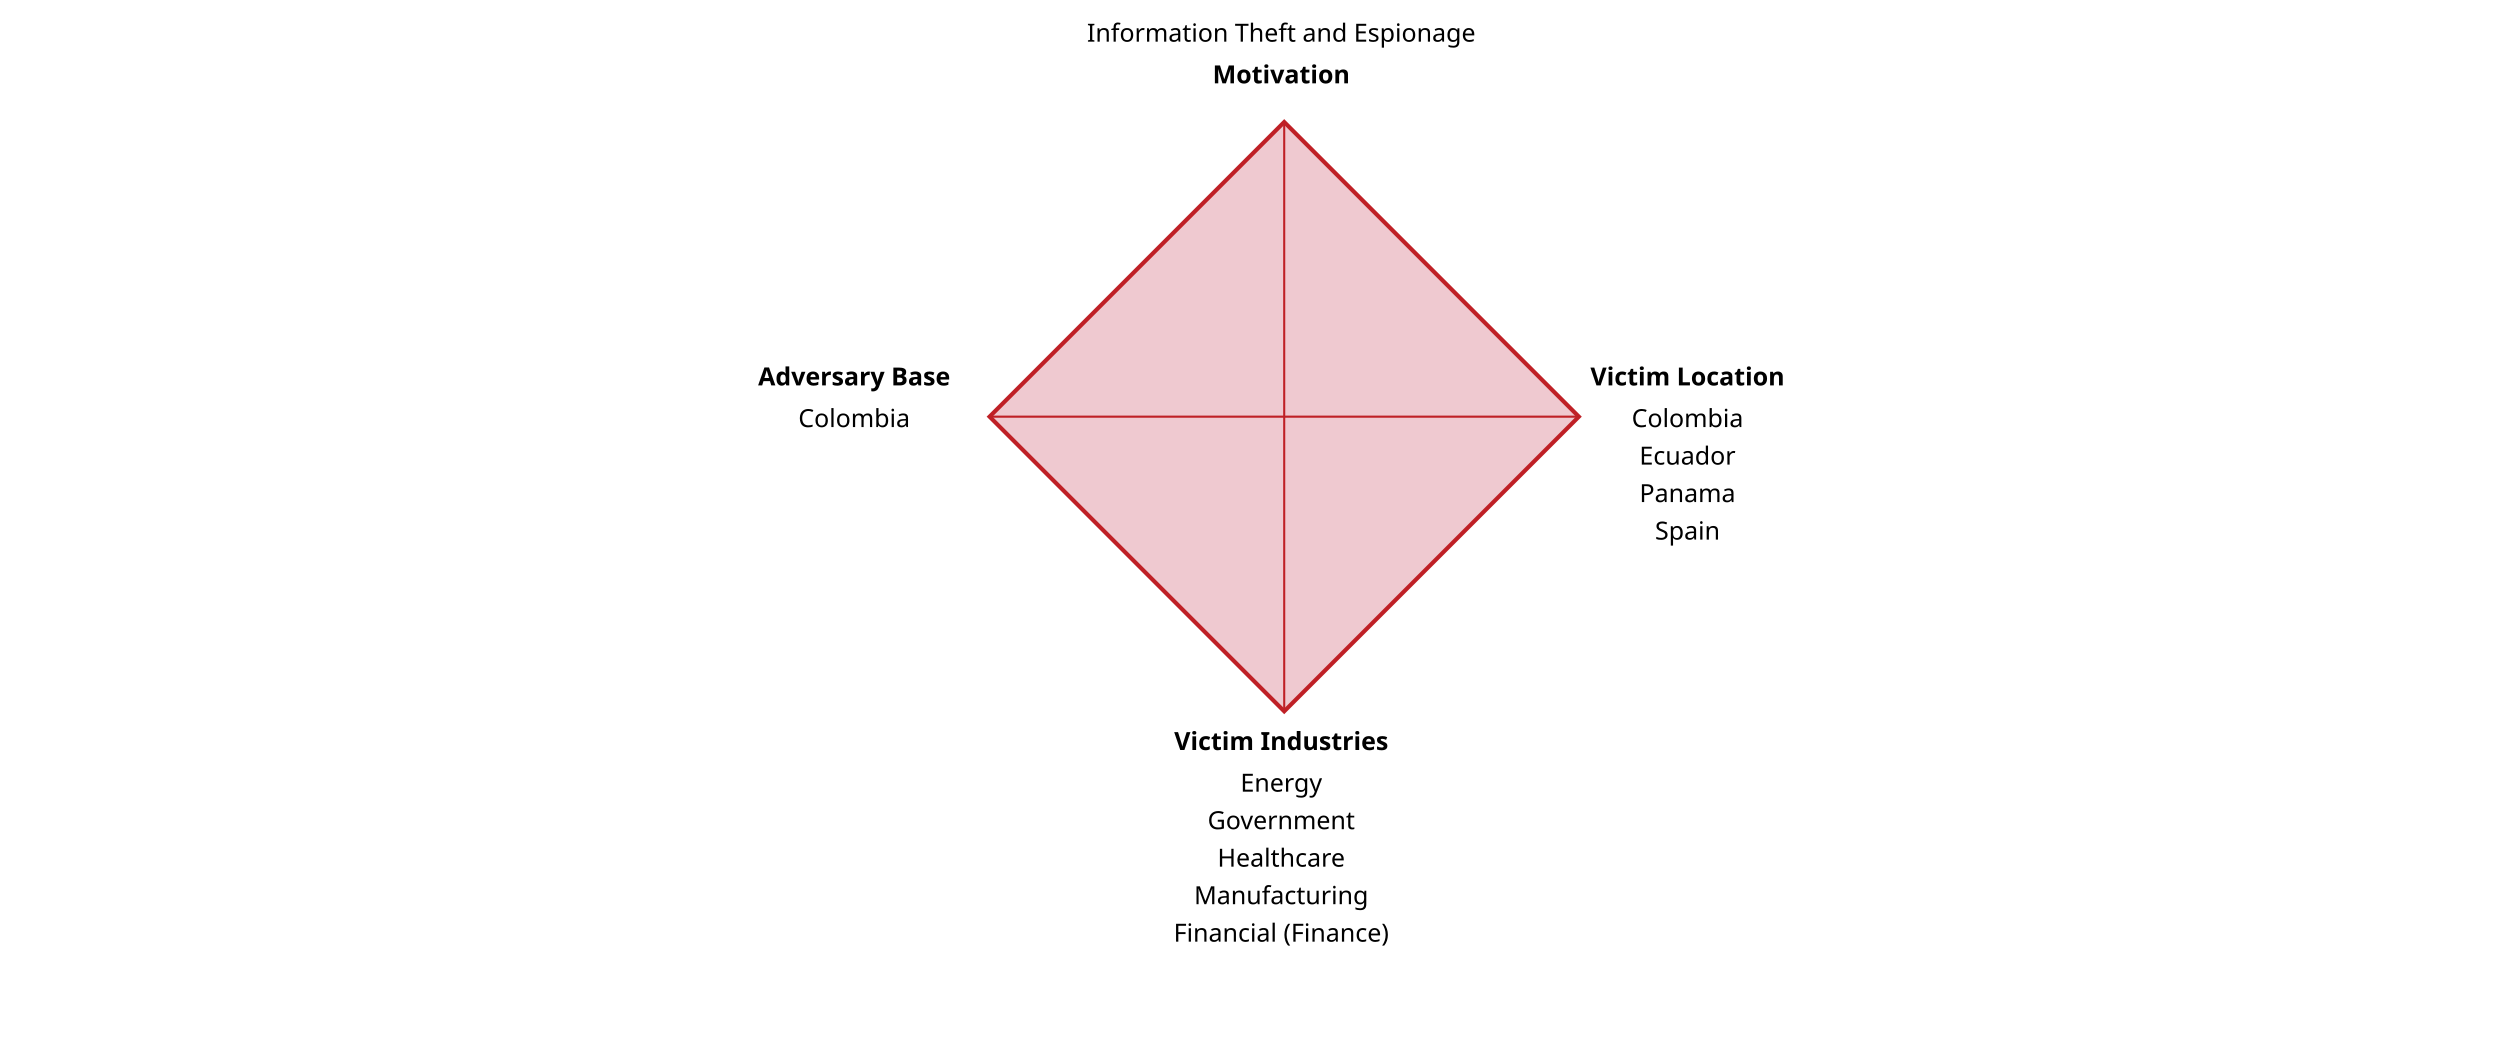
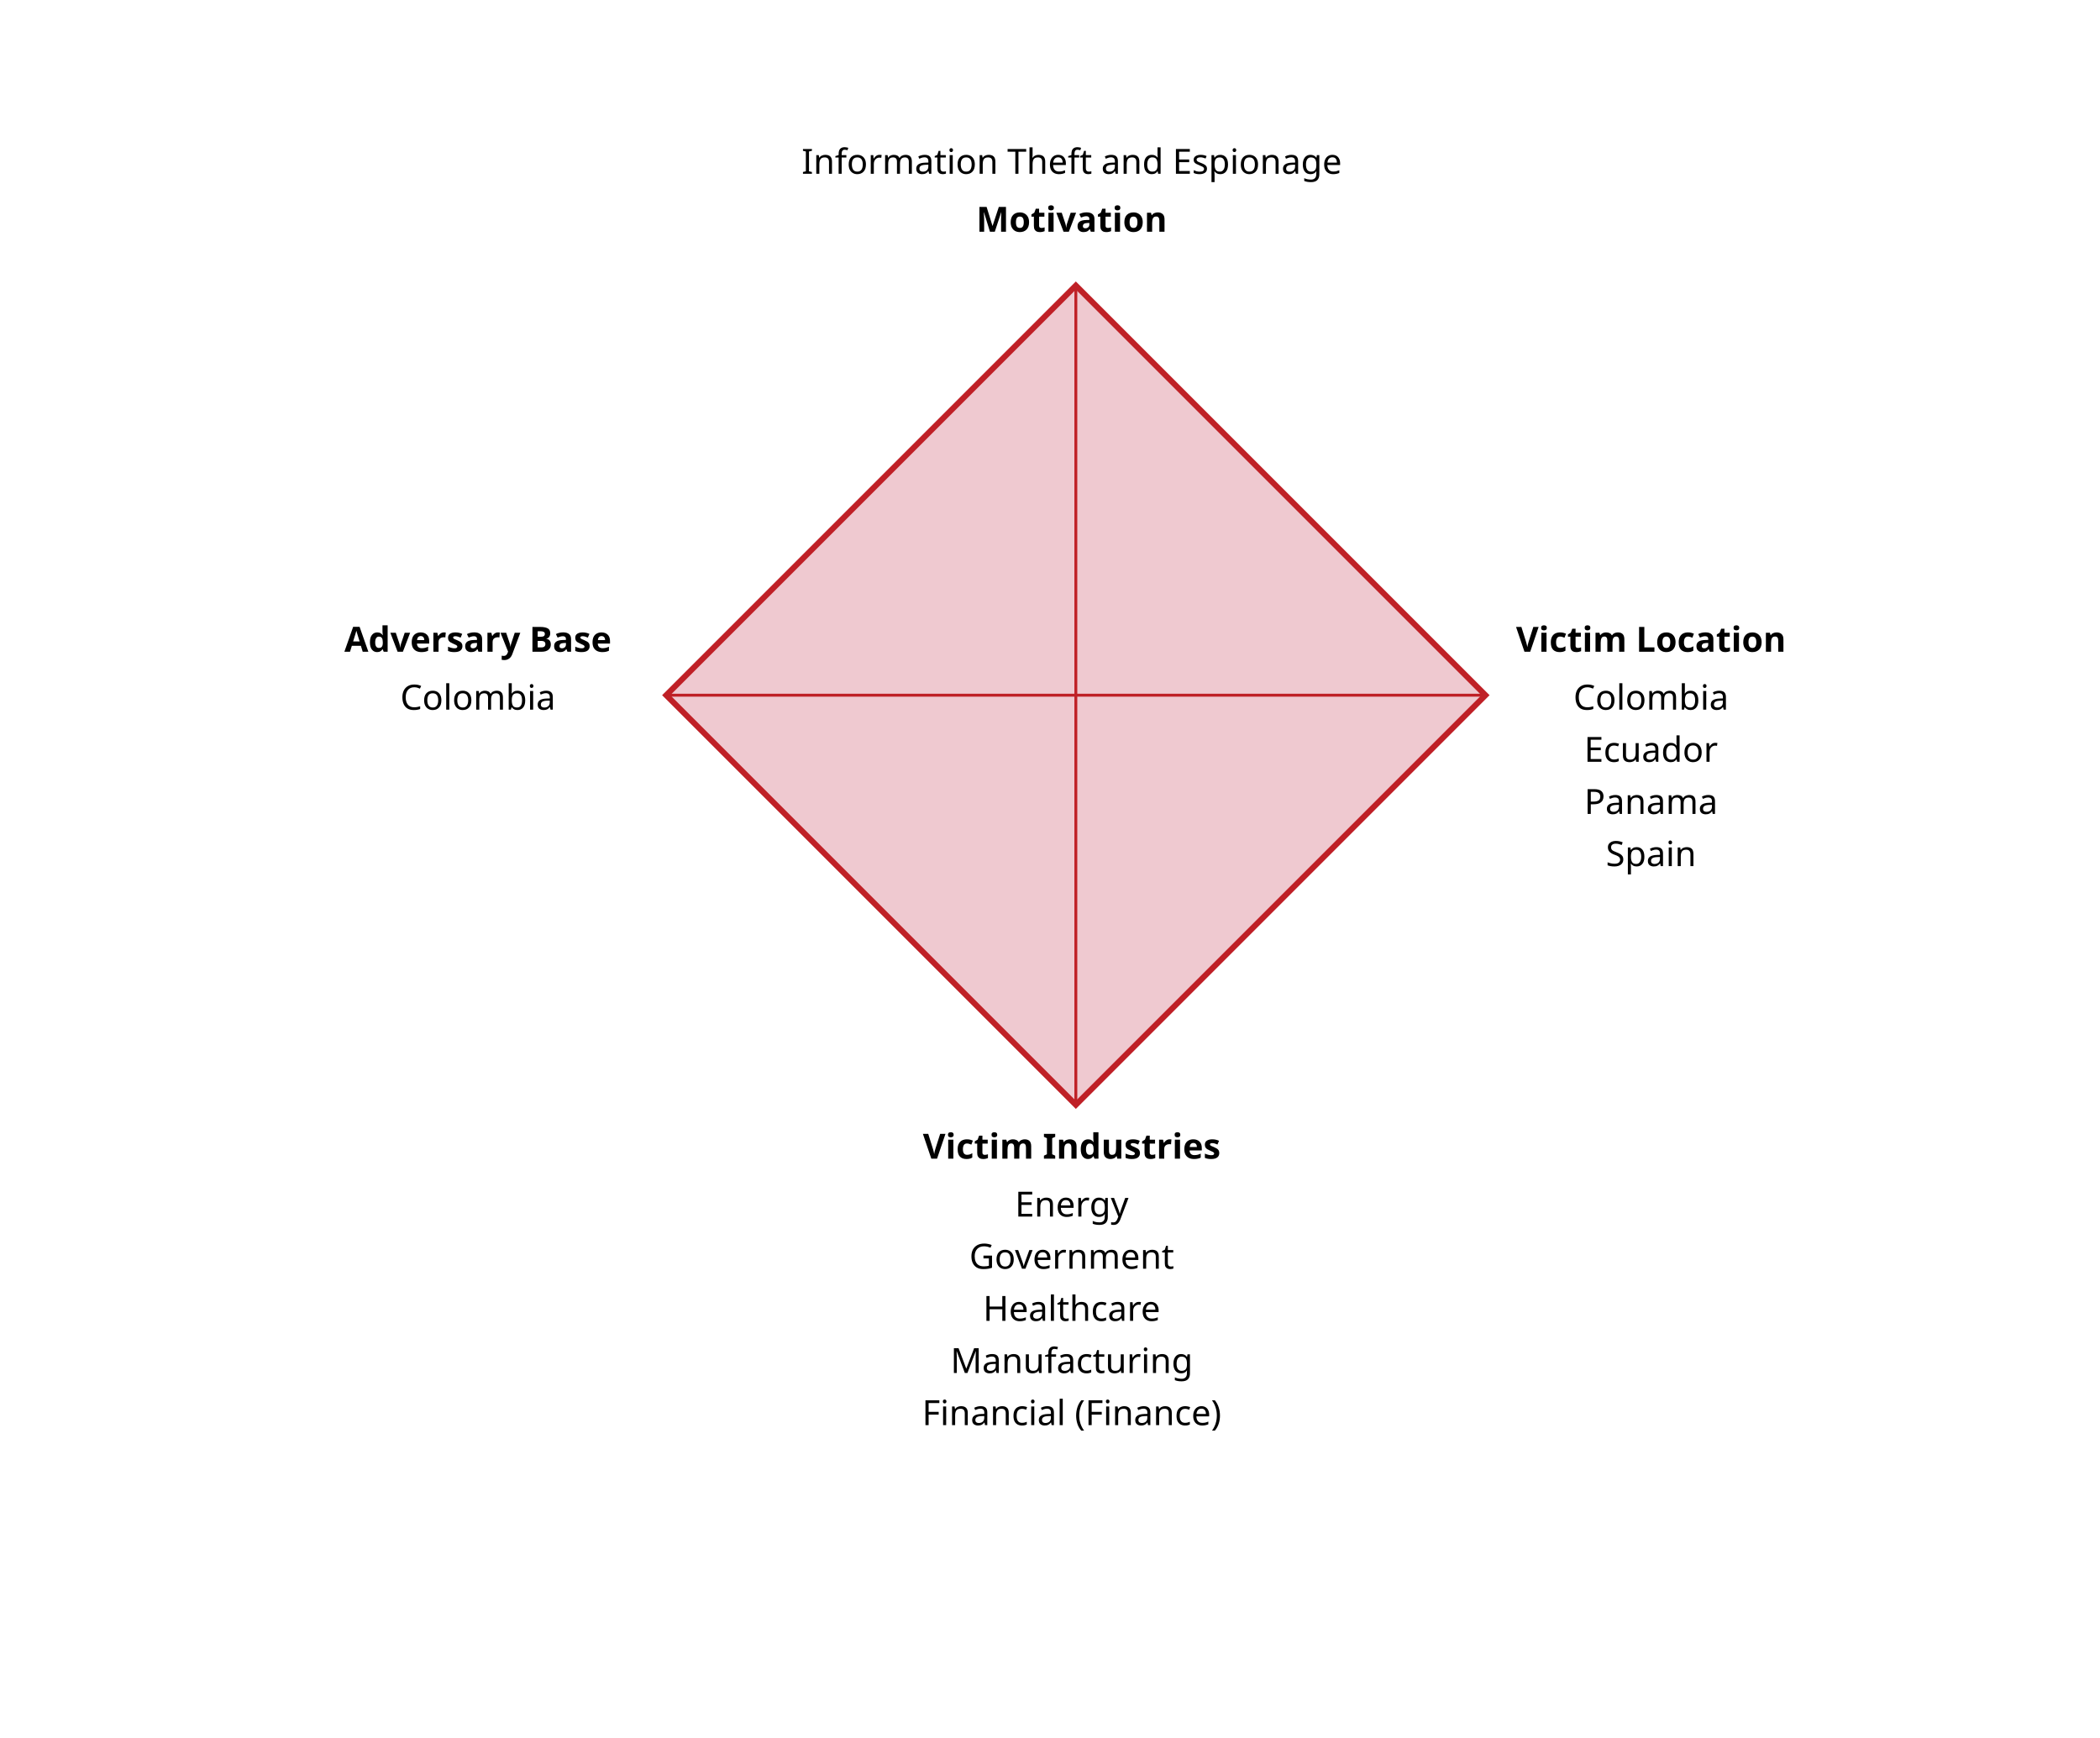
- <svg xmlns="http://www.w3.org/2000/svg" viewBox="0 0 1200 500" version="1.1">
-   <g transform="translate(475 200) rotate(-45)">
+ <svg xmlns="http://www.w3.org/2000/svg" viewBox="0 0 725 600" version="1.1">
+   <g transform="translate(230 240) rotate(-45)">
    <rect x="0" y="0" width="200" height="200" fill="#efc9d0" stroke="#bf2026ff" stroke-width="2" />
    <line x1="0" y1="0" x2="200" y2="200" stroke="#bf2026ff" />
    <line x1="0" y1="200" x2="200" y2="0" stroke="#bf2026ff" />
  </g>
-   <g id="diamond_labels" transform="translate(475 200)">
+   <g id="diamond_labels" transform="translate(230 240)">
    <text x="140" y="-160" id="svg_motivation" style="font-weight:bold" font-family="sans-serif" text-anchor="middle">Motivation</text>
    <text x="140" y="-180" id="svg_motivation_detail" font-family="sans-serif" text-anchor="middle">Information Theft and Espionage</text>
    <text x="140" y="160" id="svg_industry" style="font-weight:bold" font-family="sans-serif" text-anchor="middle">Victim Industries</text>
    <text x="140" y="180" id="svg_industry_detail" font-family="sans-serif" text-anchor="middle">Energy</text>
    <text x="140" y="198" id="svg_industry_detail" font-family="sans-serif" text-anchor="middle">Government</text>
    <text x="140" y="216" id="svg_industry_detail" font-family="sans-serif" text-anchor="middle">Healthcare</text>
    <text x="140" y="234" id="svg_industry_detail" font-family="sans-serif" text-anchor="middle">Manufacturing</text>
    <text x="140" y="252" id="svg_industry_detail" font-family="sans-serif" text-anchor="middle">Financial (Finance)</text>
    <text x="-65" y="-15" id="svg_base" style="font-weight:bold" font-family="sans-serif" text-anchor="middle">Adversary Base</text>
    <text x="-65" y="5" id="svg_base_detail" font-family="sans-serif" text-anchor="middle">Colombia</text>
-     <text x="335" y="-15" id="svg_victim_country" style="font-weight:bold" font-family="sans-serif" text-anchor="middle">Victim Location</text>
-     <text x="335" y="5" id="svg_victim_country_detail" font-family="sans-serif" text-anchor="middle">Colombia</text>
-     <text x="335" y="23" id="svg_victim_country_detail" font-family="sans-serif" text-anchor="middle">Ecuador</text>
-     <text x="335" y="41" id="svg_victim_country_detail" font-family="sans-serif" text-anchor="middle">Panama</text>
-     <text x="335" y="59" id="svg_victim_country_detail" font-family="sans-serif" text-anchor="middle">Spain</text>
+     <text x="340" y="-15" id="svg_victim_country" style="font-weight:bold" font-family="sans-serif" text-anchor="middle">Victim Location</text>
+     <text x="340" y="5" id="svg_victim_country_detail" font-family="sans-serif" text-anchor="middle">Colombia</text>
+     <text x="340" y="23" id="svg_victim_country_detail" font-family="sans-serif" text-anchor="middle">Ecuador</text>
+     <text x="340" y="41" id="svg_victim_country_detail" font-family="sans-serif" text-anchor="middle">Panama</text>
+     <text x="340" y="59" id="svg_victim_country_detail" font-family="sans-serif" text-anchor="middle">Spain</text>
  </g>
</svg>
